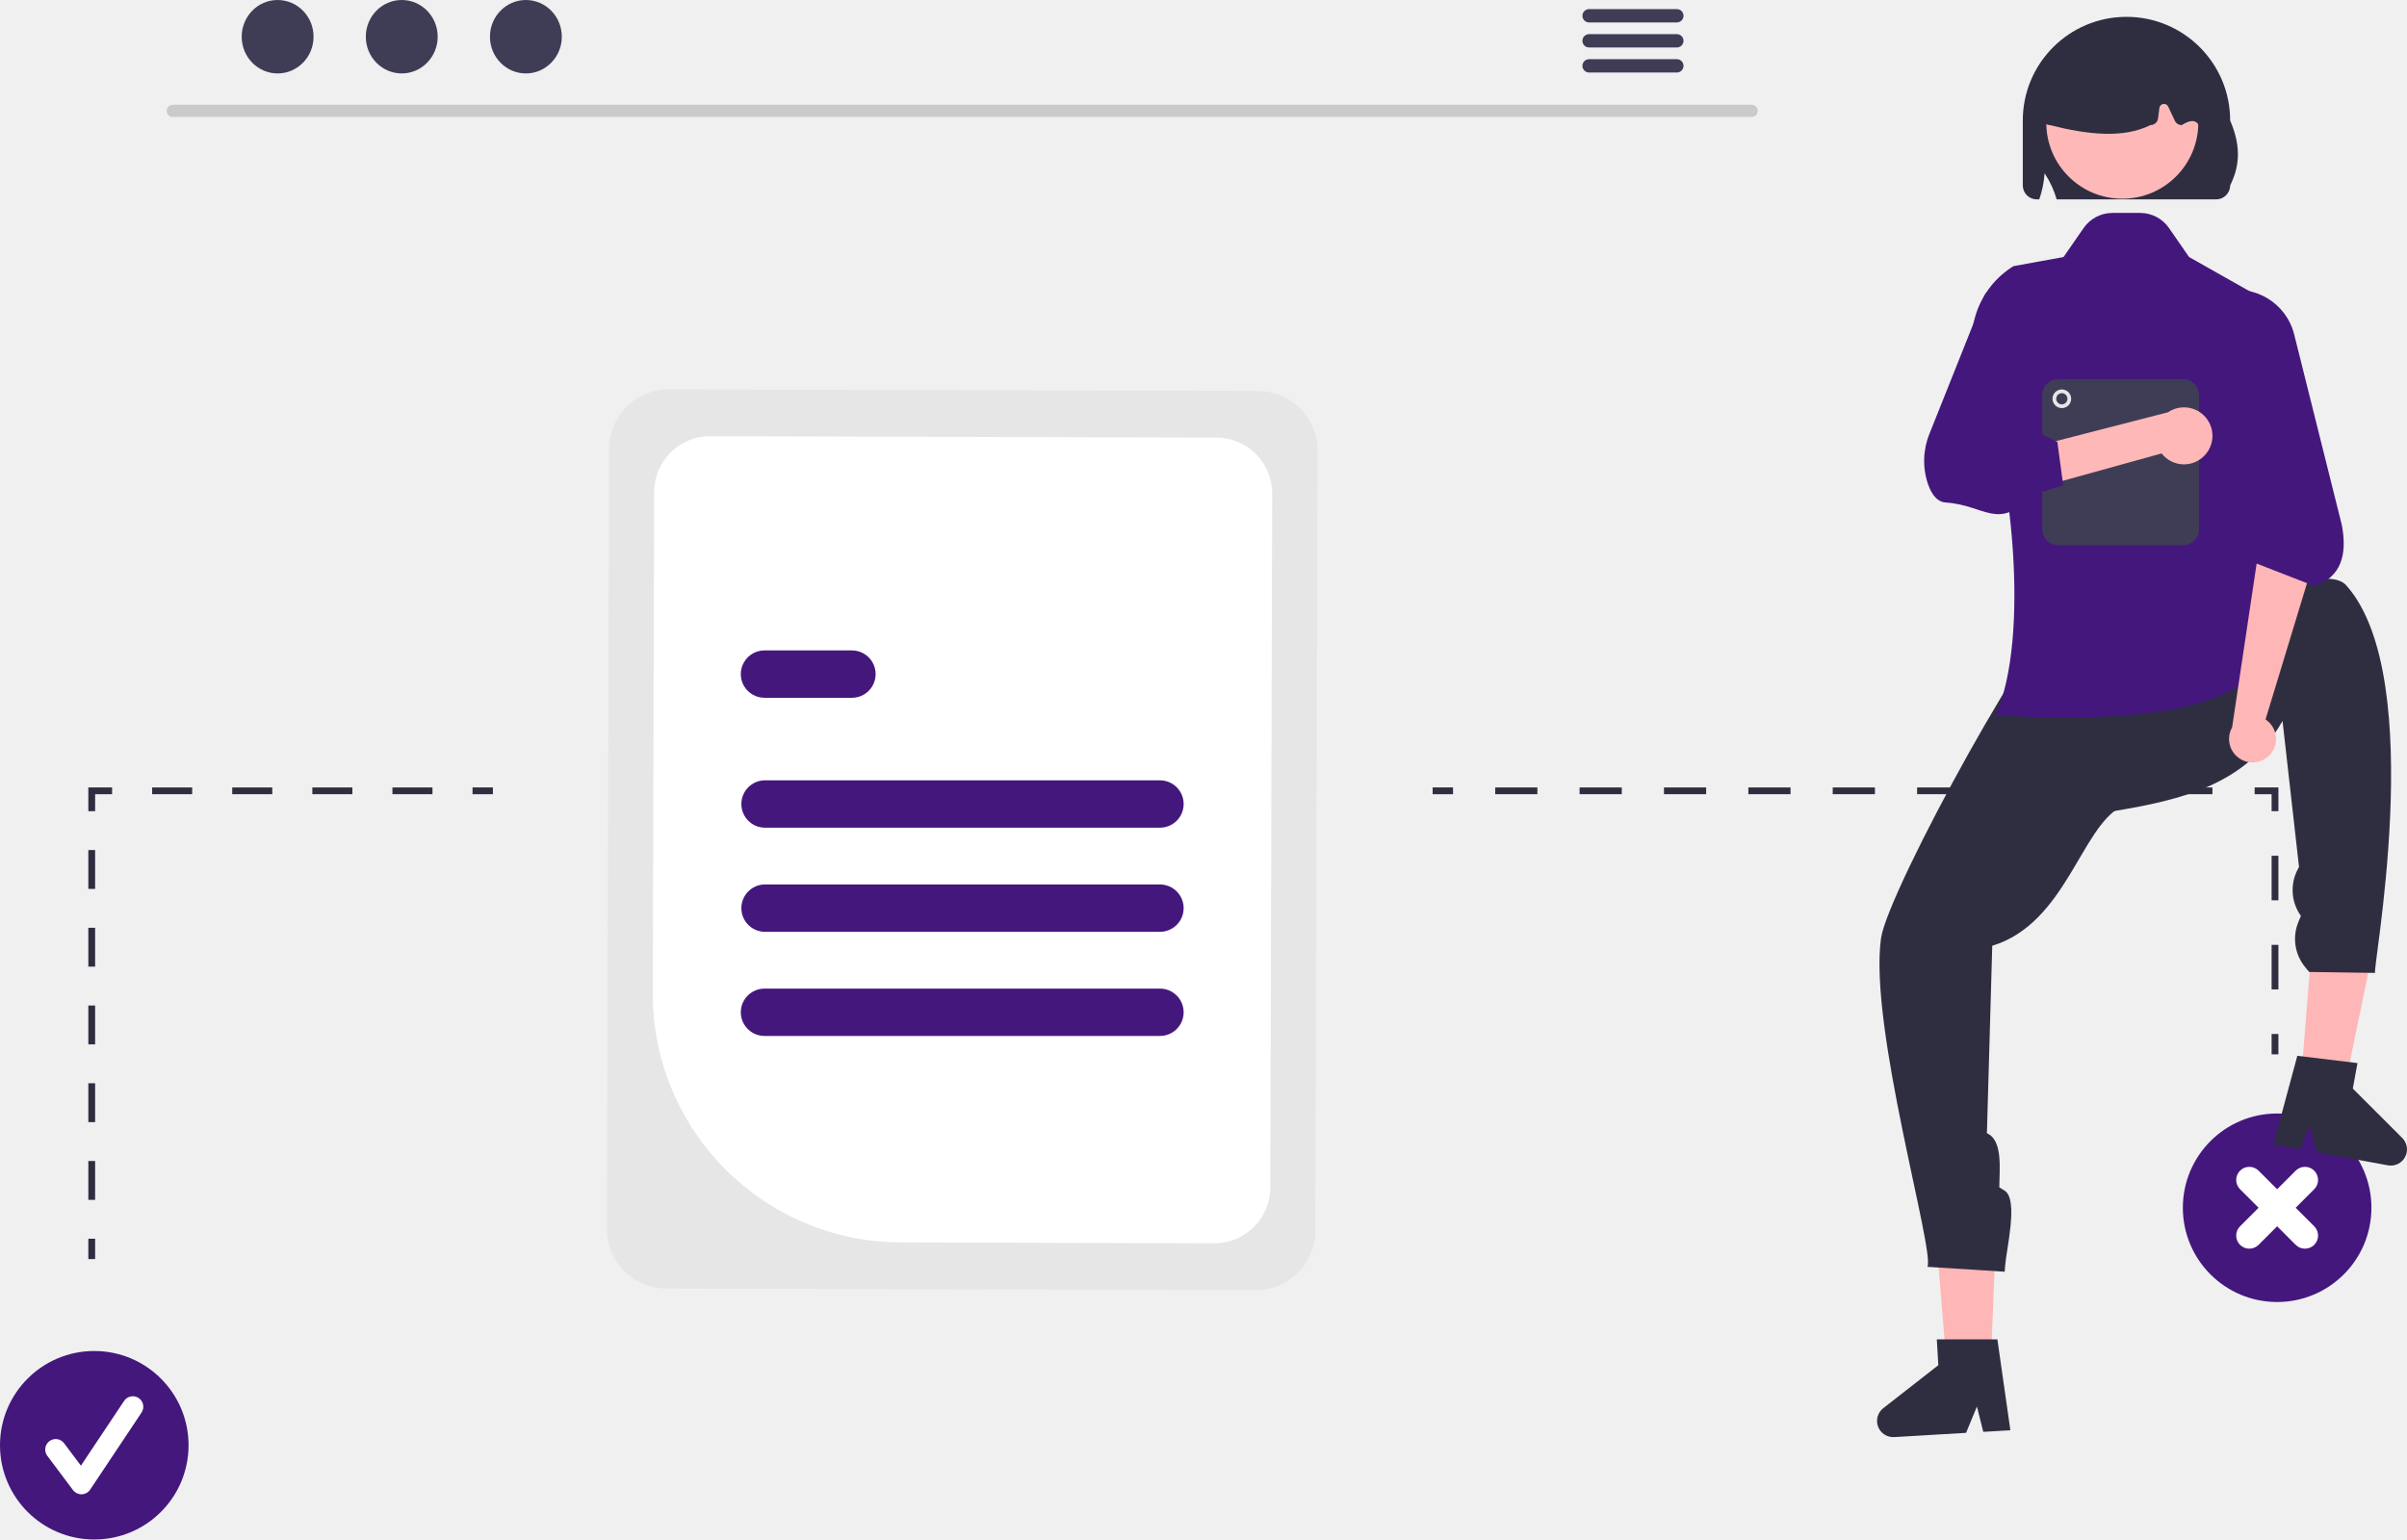
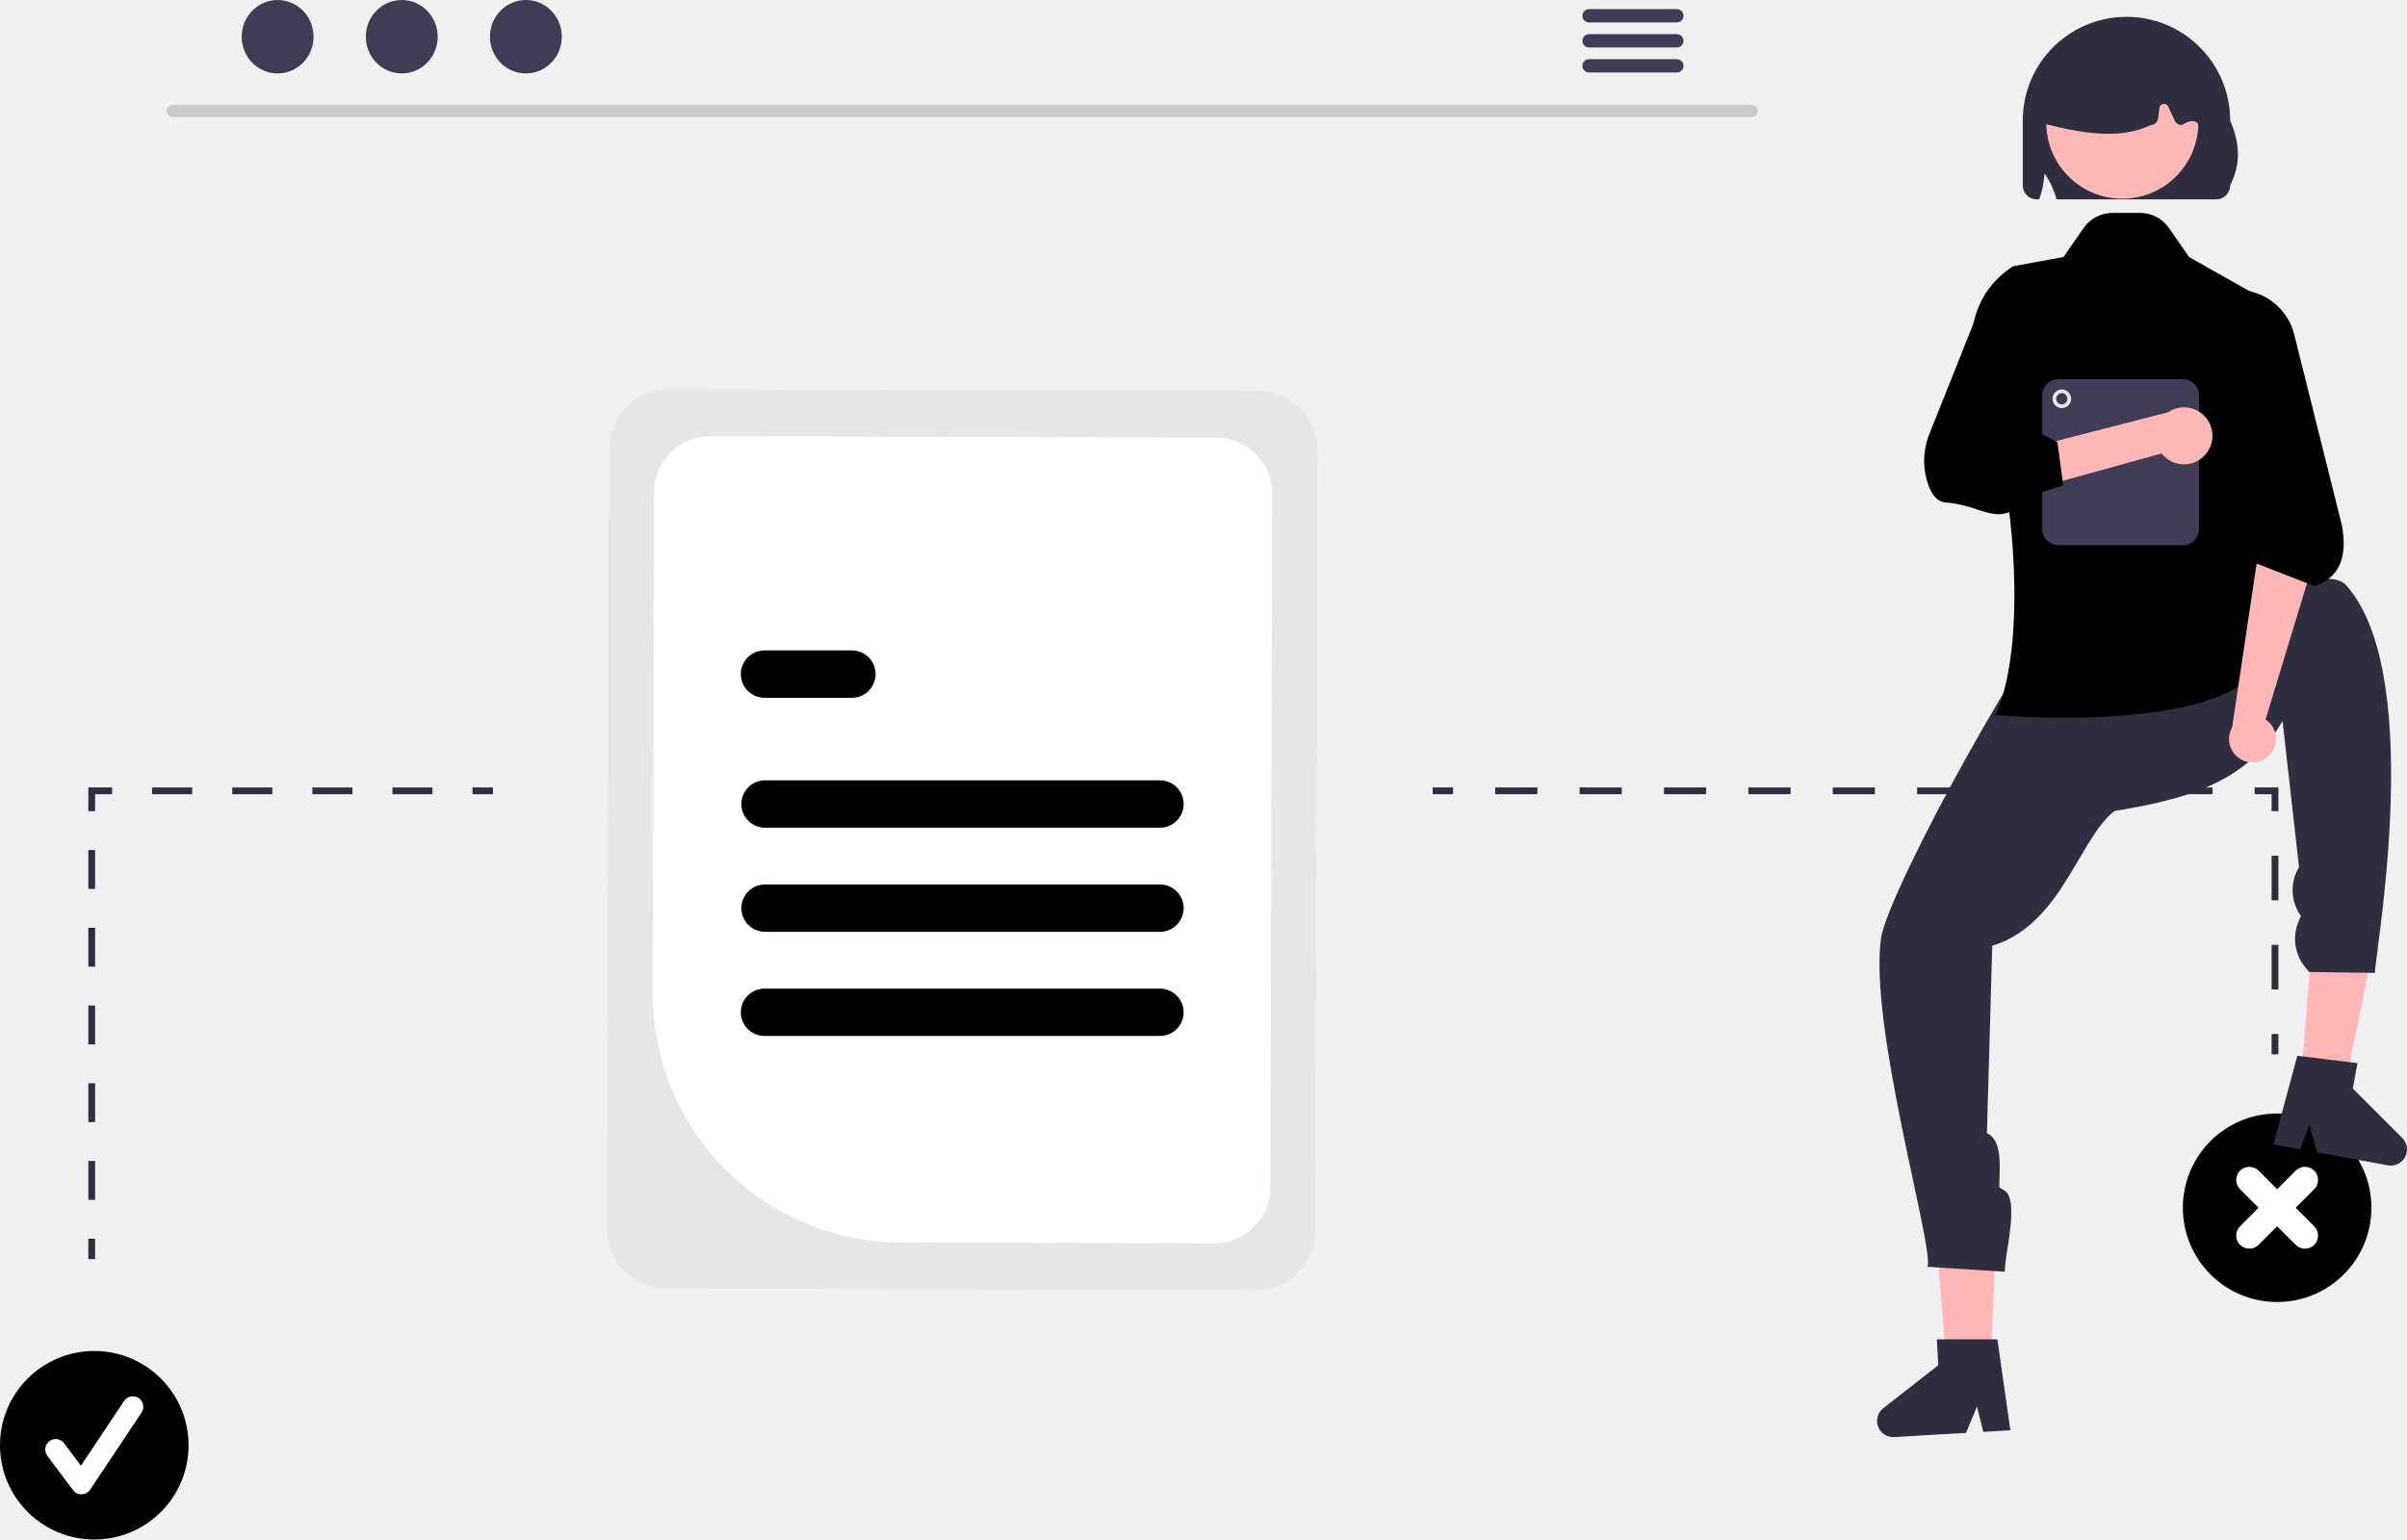
<svg xmlns="http://www.w3.org/2000/svg" data-name="Layer 1" width="709.233" height="453.762" viewBox="0 0 709.233 453.762">
  <path d="M761.555,257.603h-465.293a1.807,1.807,0,0,1,0-3.613h465.293a1.807,1.807,0,0,1,0,3.613Z" transform="translate(-245.3837 -223.1191)" fill="#cacaca" />
  <ellipse cx="81.803" cy="10.823" rx="10.588" ry="10.823" fill="#3f3d56" />
  <ellipse cx="118.378" cy="10.823" rx="10.588" ry="10.823" fill="#3f3d56" />
  <ellipse cx="154.953" cy="10.823" rx="10.588" ry="10.823" fill="#3f3d56" />
  <path d="M739.534,225.802h-25.981a1.968,1.968,0,0,0,0,3.934h25.981a1.968,1.968,0,0,0,0-3.934Z" transform="translate(-245.3837 -223.1191)" fill="#3f3d56" />
  <path d="M739.534,233.186h-25.981a1.968,1.968,0,0,0,0,3.934h25.981a1.968,1.968,0,0,0,0-3.934Z" transform="translate(-245.3837 -223.1191)" fill="#3f3d56" />
  <path d="M739.534,240.561h-25.981a1.968,1.968,0,0,0,0,3.934h25.981a1.968,1.968,0,0,0,0-3.934Z" transform="translate(-245.3837 -223.1191)" fill="#3f3d56" />
  <path d="M424.217,585.305l.637-229.92A17.572,17.572,0,0,1,442.456,337.881l173.641.481a17.572,17.572,0,0,1,17.504,17.601L632.963,585.884a17.572,17.572,0,0,1-17.601,17.504l-173.641-.481A17.572,17.572,0,0,1,424.217,585.305Z" transform="translate(-245.3837 -223.1191)" fill="#e6e6e6" />
  <path d="M437.729,515.896l.41-147.814A16.457,16.457,0,0,1,454.623,351.69l149.23.414a16.457,16.457,0,0,1,16.394,16.484l-.567,204.598a16.457,16.457,0,0,1-16.485,16.393l-92.445-.256A73.306,73.306,0,0,1,437.729,515.896Z" transform="translate(-245.3837 -223.1191)" fill="#fff" />
-   <path d="M587.089,467.079H470.729a6.982,6.982,0,0,1,0-13.963H587.089a6.982,6.982,0,1,1,0,13.963Z" transform="translate(-245.3837 -223.1191)" fill="#44177d" />
-   <path d="M496.328,428.791H470.729a6.982,6.982,0,1,1,0-13.963h25.599a6.982,6.982,0,1,1,0,13.963Z" transform="translate(-245.3837 -223.1191)" fill="#44177d" />
-   <path d="M587.089,528.465H470.729a6.982,6.982,0,1,1,0-13.963H587.089a6.982,6.982,0,1,1,0,13.963Z" transform="translate(-245.3837 -223.1191)" fill="#44177d" />
-   <path d="M587.089,497.772H470.729a6.982,6.982,0,0,1,0-13.963H587.089a6.982,6.982,0,1,1,0,13.963Z" transform="translate(-245.3837 -223.1191)" fill="#44177d" />
-   <circle cx="27.78" cy="425.982" r="27.78" fill="#44177d" />
+   <path d="M587.089,467.079H470.729a6.982,6.982,0,0,1,0-13.963H587.089a6.982,6.982,0,1,1,0,13.963Z" transform="translate(-245.3837 -223.1191)" fill="#000000" />
+   <path d="M496.328,428.791H470.729a6.982,6.982,0,1,1,0-13.963h25.599a6.982,6.982,0,1,1,0,13.963Z" transform="translate(-245.3837 -223.1191)" fill="#000000" />
+   <path d="M587.089,528.465H470.729a6.982,6.982,0,1,1,0-13.963H587.089a6.982,6.982,0,1,1,0,13.963Z" transform="translate(-245.3837 -223.1191)" fill="#000000" />
+   <path d="M587.089,497.772H470.729a6.982,6.982,0,0,1,0-13.963H587.089a6.982,6.982,0,1,1,0,13.963Z" transform="translate(-245.3837 -223.1191)" fill="#000000" />
+   <circle cx="27.78" cy="425.982" r="27.78" fill="#000000" />
  <path d="M269.374,663.559a3.089,3.089,0,0,1-2.472-1.236l-7.579-10.105a3.09,3.09,0,1,1,4.944-3.708l4.958,6.611,12.735-19.102a3.09,3.09,0,0,1,5.142,3.428L271.945,662.183a3.091,3.091,0,0,1-2.485,1.375C269.431,663.559,269.403,663.559,269.374,663.559Z" transform="translate(-245.3837 -223.1191)" fill="#fff" />
  <rect x="26.028" y="365.11" width="2" height="6" fill="#2f2e41" />
  <path d="M273.411,576.773h-2V565.317h2Zm0-22.913h-2V542.404h2Zm0-22.912h-2v-11.457h2Zm0-22.913h-2V496.579h2Zm0-22.913h-2V473.666h2Z" transform="translate(-245.3837 -223.1191)" fill="#2f2e41" />
  <polygon points="28.028 239.091 26.028 239.091 26.028 232.091 33.028 232.091 33.028 234.091 28.028 234.091 28.028 239.091" fill="#2f2e41" />
  <path d="M372.814,457.21H361.013v-2h11.8Zm-23.601,0h-11.8v-2h11.8Zm-23.601,0H313.812v-2h11.8Zm-23.601,0H290.212v-2H302.012Z" transform="translate(-245.3837 -223.1191)" fill="#2f2e41" />
  <rect x="139.231" y="232.091" width="6" height="2" fill="#2f2e41" />
  <rect x="669.34" y="304.762" width="2" height="6" fill="#2f2e41" />
  <path d="M916.724,514.747h-2V501.613h2Zm0-26.269h-2V475.345h2Z" transform="translate(-245.3837 -223.1191)" fill="#2f2e41" />
  <polygon points="671.34 239.091 669.34 239.091 669.34 234.091 664.34 234.091 664.34 232.091 671.34 232.091 671.34 239.091" fill="#2f2e41" />
  <path d="M897.292,457.21H884.86v-2h12.432Zm-24.863,0H859.996v-2H872.428Zm-24.864,0H835.133v-2h12.432Zm-24.863,0H810.27v-2h12.432Zm-24.863,0H785.406v-2h12.432Zm-24.864,0H760.543v-2H772.974Zm-24.863,0H735.679v-2h12.432Zm-24.863,0H710.816v-2h12.432Zm-24.864,0H685.952v-2h12.432Z" transform="translate(-245.3837 -223.1191)" fill="#2f2e41" />
  <rect x="422.137" y="232.091" width="6" height="2" fill="#2f2e41" />
-   <circle cx="670.969" cy="355.982" r="27.78" fill="#44177d" />
+   <circle cx="670.969" cy="355.982" r="27.78" fill="#000000" />
  <path d="M921.817,579.101l5.465-5.465a3.864,3.864,0,0,0-5.465-5.465l-5.465,5.465-5.465-5.465a3.864,3.864,0,0,0-5.465,5.465l5.465,5.465-5.465,5.465a3.864,3.864,0,1,0,5.465,5.465l5.465-5.465,5.465,5.465a3.864,3.864,0,1,0,5.465-5.465Z" transform="translate(-245.3837 -223.1191)" fill="#fff" />
  <polygon points="593.025 189.762 599.025 225.376 656.025 194.762 593.025 189.762" fill="#2f2e41" />
  <polygon points="586.215 411.204 574.274 410.717 570.471 364.429 588.094 365.148 586.215 411.204" fill="#ffb6b6" />
  <path d="M832.409,501.881c21.66-6.604,26.105-34.837,38-41-.03-14.911.569-61.152-14.316-60.272-8.29.49-54.476,85.031-56.456,99.037-3.673,25.986,15.938,92.309,13.663,96.866l22.774,1.441.133-1.792c.361-4.862,3.992-19.523-.15-22.096l-1.569-.975v0c.014-5.056,1.117-13.668-3.443-15.851l0,0a.459.459,0,0,1-.193-.654Z" transform="translate(-245.3837 -223.1191)" fill="#2f2e41" />
  <path d="M837.751,644.68l-7.985.471-1.87-7.455-3.206,7.754L803.512,646.699a4.769,4.769,0,0,1-3.217-8.519l16.224-12.677-.449-7.622,17.852.013Z" transform="translate(-245.3837 -223.1191)" fill="#2f2e41" />
  <polygon points="677.229 327.78 689.141 328.745 698.531 283.261 680.951 281.836 677.229 327.78" fill="#ffb6b6" />
  <path d="M917.943,435.628c-10.683,18.774-29.795,23.256-49.612,26.541-8.617-12.17-21.751-29.136-9.11-37.045,7.04-4.404,68.065-40.034,77.486-29.483,24.596,27.549,7.049,116.2,8.561,114.24l-19.482-.283-1.147-1.384a13.1,13.1,0,0,1-1.998-13.422l.714-1.704,0,0a13.1,13.1,0,0,1-.802-13.971l.247-.445Z" transform="translate(-245.3837 -223.1191)" fill="#2f2e41" />
  <path d="M922.301,534.31l17.721,2.153-1.371,7.511,14.566,14.552a4.769,4.769,0,0,1-4.227,8.066L928.12,562.782l-2.242-8.086-2.76,7.173-7.869-1.436Z" transform="translate(-245.3837 -223.1191)" fill="#2f2e41" />
-   <path d="M875.997,285.881h-8.176a10.329,10.329,0,0,0-8.492,4.449l-5.92,8.551-14.75,2.683a25.881,25.881,0,0,0-10.581,31.248c10.437,27.298,15.475,78.463,5.331,101.069,0,0,61.542,5.575,77-13s3-109,3-109l-23-13-5.919-8.55A10.329,10.329,0,0,0,875.997,285.881Z" transform="translate(-245.3837 -223.1191)" fill="#44177d" />
+   <path d="M875.997,285.881h-8.176a10.329,10.329,0,0,0-8.492,4.449l-5.92,8.551-14.75,2.683a25.881,25.881,0,0,0-10.581,31.248c10.437,27.298,15.475,78.463,5.331,101.069,0,0,61.542,5.575,77-13s3-109,3-109l-23-13-5.919-8.55A10.329,10.329,0,0,0,875.997,285.881Z" transform="translate(-245.3837 -223.1191)" fill="#000000" />
  <path d="M914.138,445.654a6.875,6.875,0,0,0-1.202-10.473L926.409,390.881l-15-9-8.324,55.633a6.912,6.912,0,0,0,11.053,8.14Z" transform="translate(-245.3837 -223.1191)" fill="#ffb6b6" />
-   <path d="M927.409,395.881l-18-7,.768-8.987L888.79,333.077a17.332,17.332,0,0,1,11.563-24.017h0a17.351,17.351,0,0,1,21.017,12.613l14.056,56.243C937.052,386.646,935.214,393.166,927.409,395.881Z" transform="translate(-245.3837 -223.1191)" fill="#44177d" />
+   <path d="M927.409,395.881l-18-7,.768-8.987L888.79,333.077a17.332,17.332,0,0,1,11.563-24.017h0a17.351,17.351,0,0,1,21.017,12.613l14.056,56.243C937.052,386.646,935.214,393.166,927.409,395.881Z" transform="translate(-245.3837 -223.1191)" fill="#000000" />
  <path d="M902.509,258.631a30.55,30.55,0,1,0-61.1,0v19.15a4.106,4.106,0,0,0,4.1,4.1h.75a29.296,29.296,0,0,0,1.57-7.69,27.451,27.451,0,0,1,3.56,7.69h47.01a4.114,4.114,0,0,0,4.11-4.1C904.979,272.741,906.089,266.961,902.509,258.631Z" transform="translate(-245.3837 -223.1191)" fill="#2f2e41" />
  <circle cx="625.344" cy="36.176" r="22.397" fill="#ffb8b8" />
  <path d="M847.716,259.209a2.28,2.28,0,0,1-.534-1.818l2.653-18.475a2.283,2.283,0,0,1,1.29-1.75c13.542-6.338,27.275-6.346,40.817-.024a2.297,2.297,0,0,1,1.303,1.857l2.771,14.499a2.285,2.285,0,0,1-.582,1.751c-.431.474-1.034,10.892-1.675,10.892.541-6.21-.767-9.181-5.504-6.146a2.289,2.289,0,0,1-2.066-1.315l-1.938-4.153a1.368,1.368,0,0,0-2.597.409l-.383,3.063a2.283,2.283,0,0,1-2.262,1.997c-7.915,3.927-18.294,2.87-29.57,0A2.28,2.28,0,0,1,847.716,259.209Z" transform="translate(-245.3837 -223.1191)" fill="#2f2e41" />
  <path d="M888.587,383.821H851.879a4.747,4.747,0,0,1-4.741-4.741V339.622a4.746,4.746,0,0,1,4.741-4.741H888.587a4.746,4.746,0,0,1,4.741,4.741V379.08A4.747,4.747,0,0,1,888.587,383.821Z" transform="translate(-245.3837 -223.1191)" fill="#3f3d56" />
  <circle cx="607.528" cy="117.536" r="2.749" fill="#e6e6e6" />
  <circle cx="607.528" cy="117.536" r="1.65" fill="#3f3d56" />
  <path d="M895.1,357.227a8.34,8.34,0,0,1-12.78-.458L849.409,365.881l-5-11,39.795-10.248a8.385,8.385,0,0,1,10.896,12.595Z" transform="translate(-245.3837 -223.1191)" fill="#ffb8b8" />
-   <path d="M853.318,366.164l-9.235,2.948c-10.043,10.611-13.596,2.911-25.432,2.115-2.227-.15-3.97-1.978-5.18-5.432a21.256,21.256,0,0,1,.463-14.894L830.376,309.696l6.881-5.638,9.608,11.514-7.377,31.654,12.11,6.172Z" transform="translate(-245.3837 -223.1191)" fill="#44177d" />
+   <path d="M853.318,366.164l-9.235,2.948c-10.043,10.611-13.596,2.911-25.432,2.115-2.227-.15-3.97-1.978-5.18-5.432a21.256,21.256,0,0,1,.463-14.894L830.376,309.696l6.881-5.638,9.608,11.514-7.377,31.654,12.11,6.172Z" transform="translate(-245.3837 -223.1191)" fill="#000000" />
</svg>
